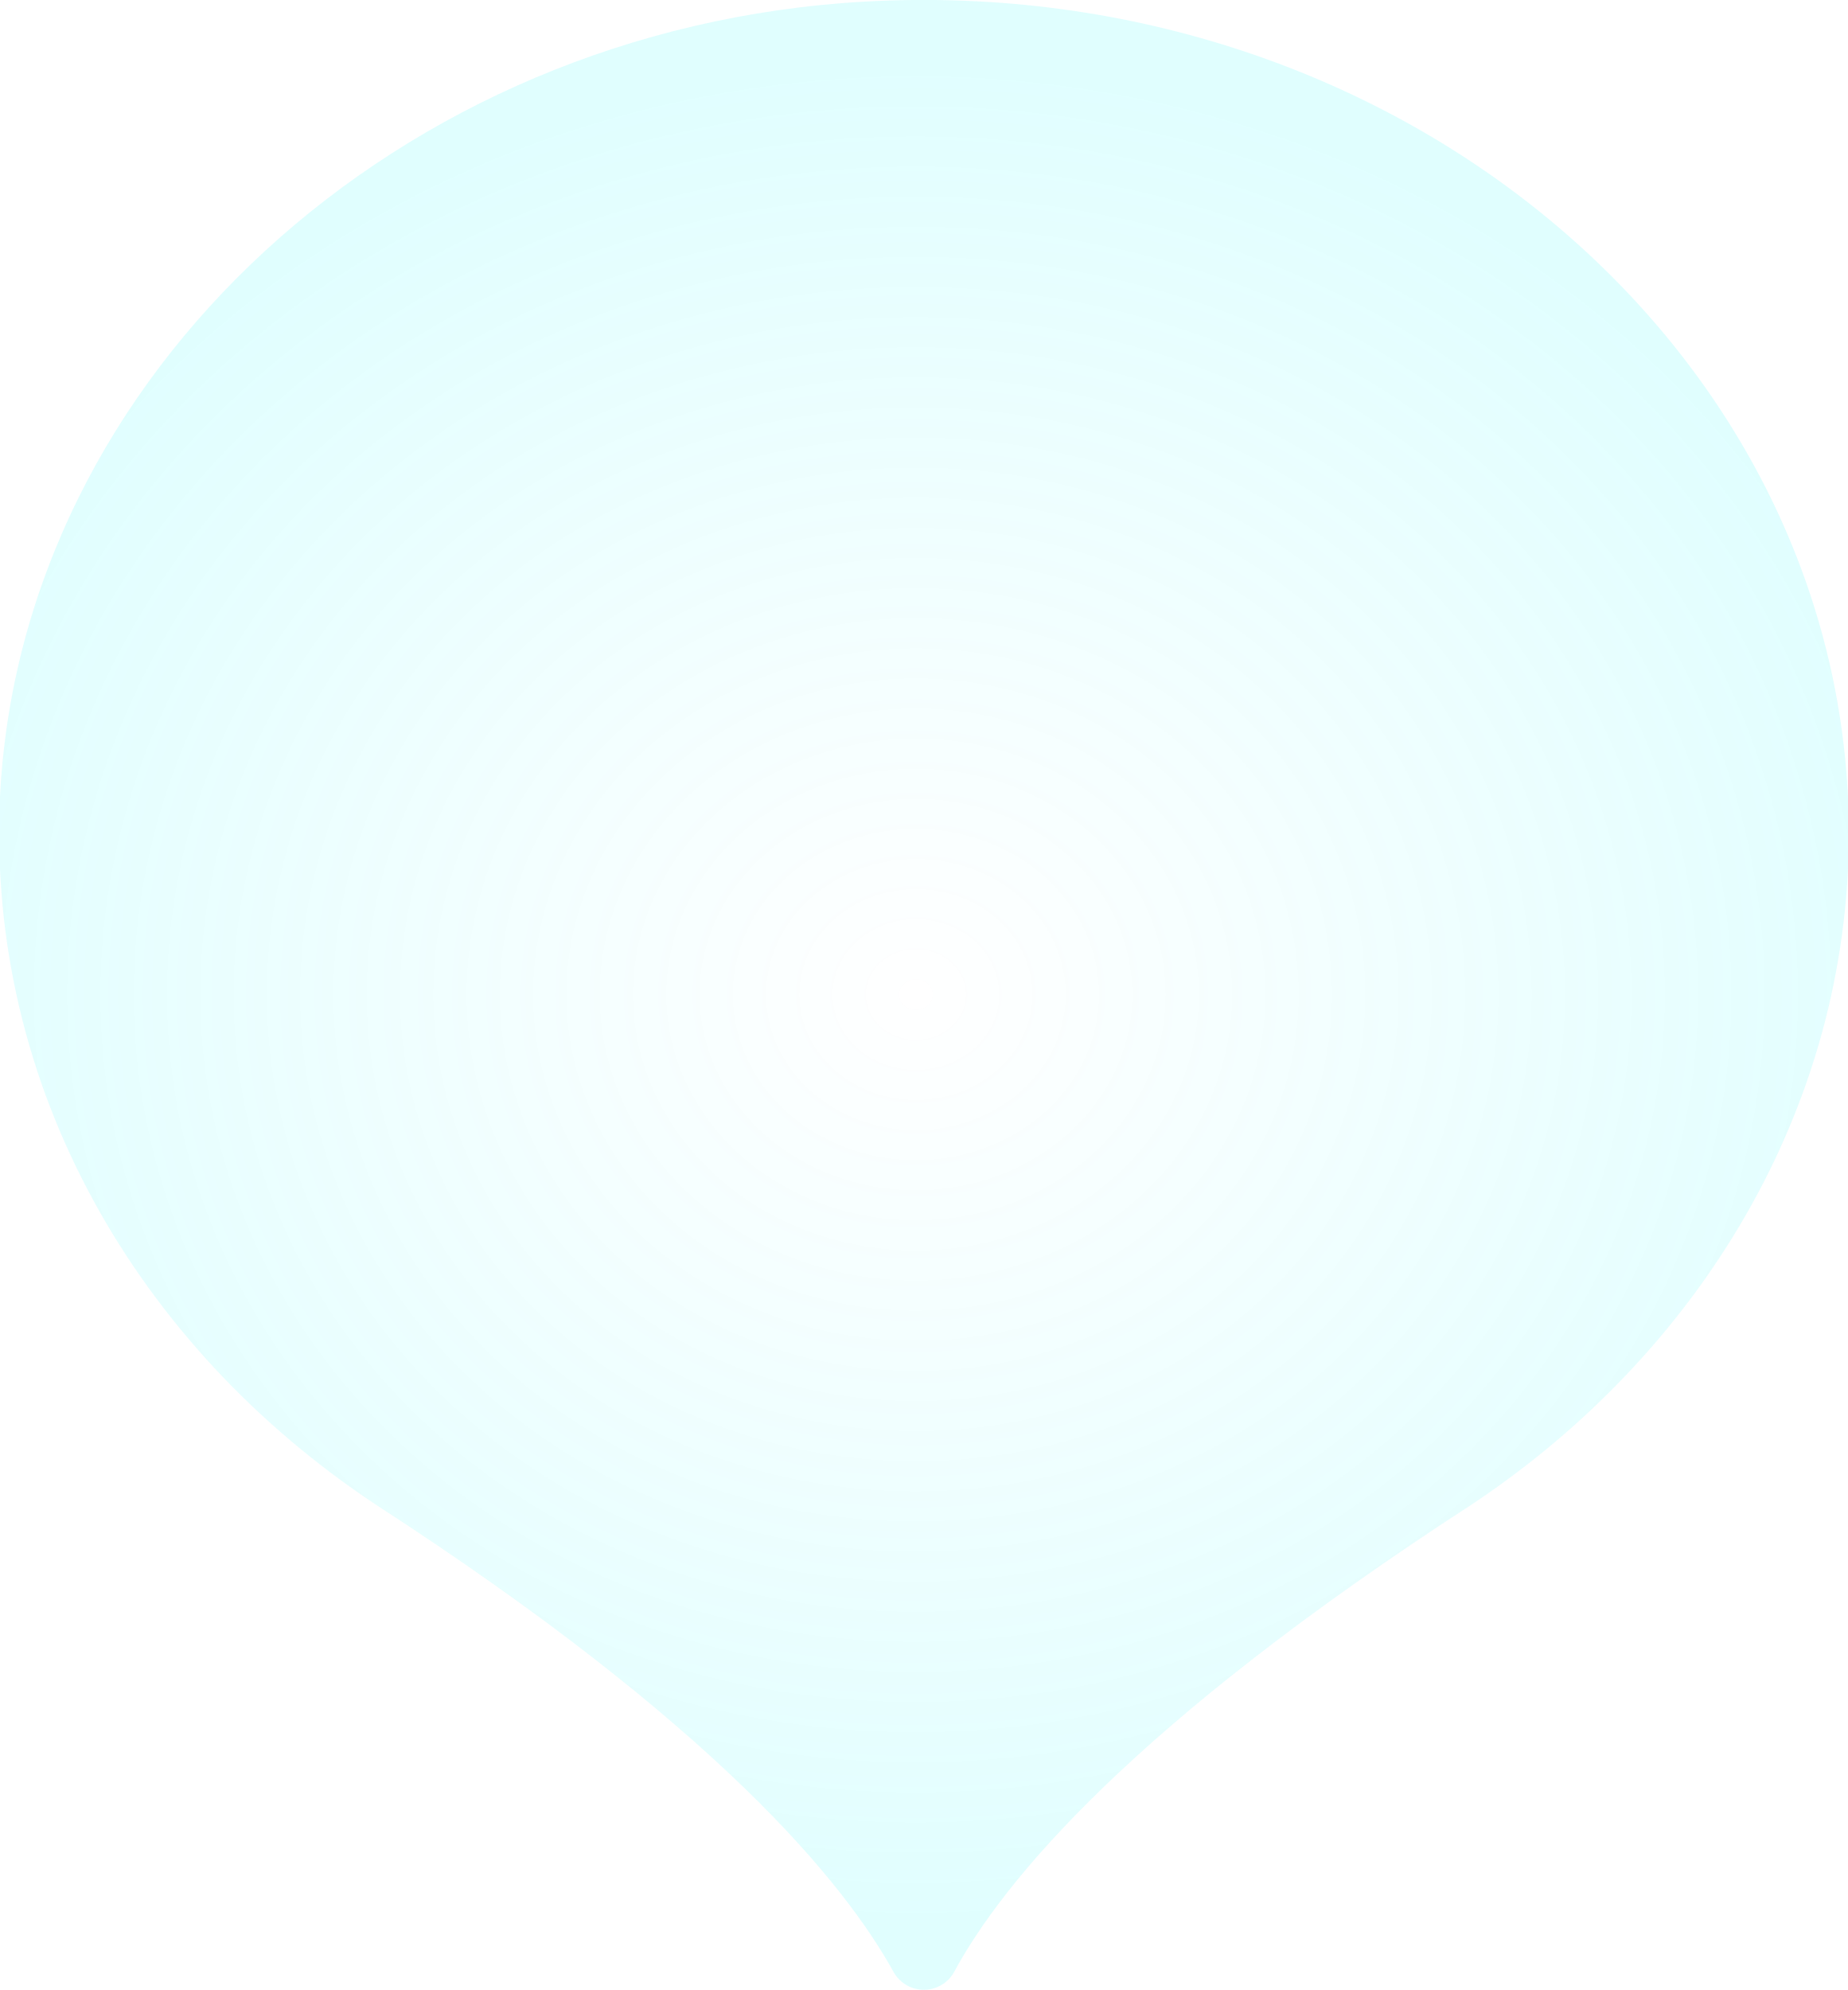
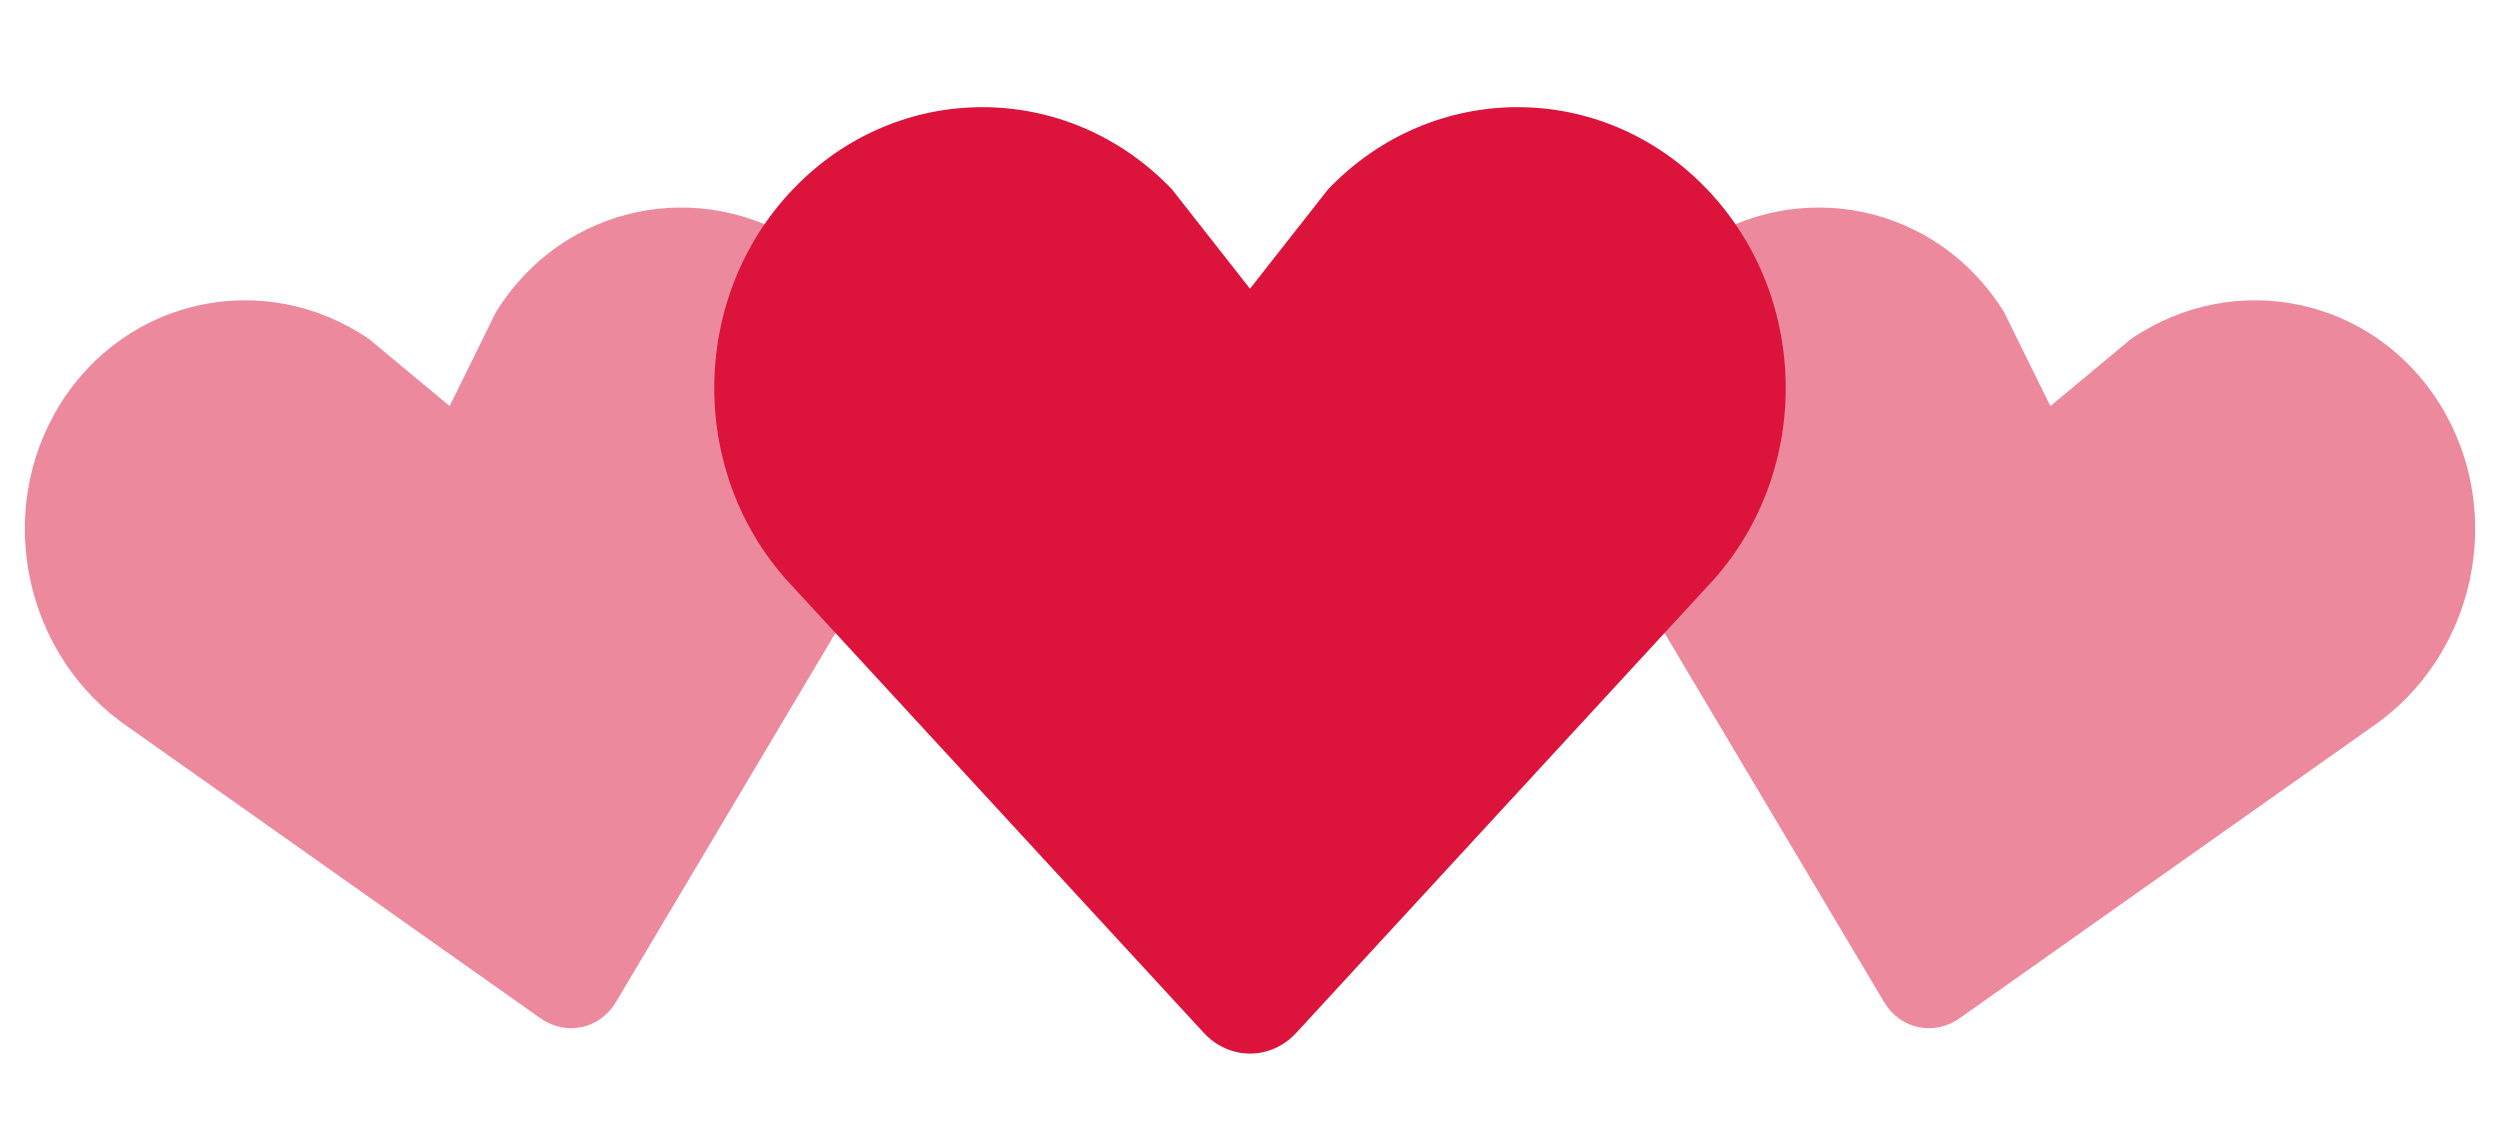
- <svg xmlns="http://www.w3.org/2000/svg" viewBox="0 0 80.95 87.17">
-   <defs>
-     <style>.cls-1{opacity:0.2;fill:url(#未命名的渐变_66);}</style>
-     <radialGradient id="未命名的渐变_66" cx="-284.28" cy="-5.38" r="38.8" gradientTransform="translate(367.05 49.16) scale(1.15 1.04)" gradientUnits="userSpaceOnUse">
-       <stop offset="0" stop-color="#00f7fa" stop-opacity="0" />
-       <stop offset="1" stop-color="#00f7fa" stop-opacity="0.6" />
-     </radialGradient>
-   </defs>
-   <g id="图层_2" data-name="图层 2">
-     <g id="图层_1-2" data-name="图层 1">
-       <path class="cls-1" d="M81,36.5C81,15.57,61.41-1.25,37.88.07,17.42,1.22.91,16.44,0,34.9c-.6,12.72,6,24.06,16.45,31h0C31.36,75.55,37,82.47,39.17,86.42a1.52,1.52,0,0,0,2.61,0c2.15-4,7.81-10.87,22.72-20.53h0C74.46,59.25,81,48.56,81,36.5Z" />
-     </g>
-   </g>
+ <svg xmlns="http://www.w3.org/2000/svg" width="140" height="64" viewBox="0 0 140 64" fill="#DC143C">
+   <path d="M30.262 57.02L7.195 40.723c-5.84-3.976-7.56-12.06-3.842-18.063 3.715-6 11.467-7.65 17.306-3.68l4.52 3.76 2.6-5.274c3.717-6.002 11.47-7.65 17.305-3.68 5.84 3.97 7.56 12.054 3.842 18.062L34.49 56.118c-.897 1.512-2.793 1.915-4.228.9z" fill-opacity=".5">
+     <animate attributeName="fill-opacity" begin="0s" dur="1.4s" values="0.5;1;0.5" calcMode="linear" repeatCount="indefinite" />
+   </path>
+   <path d="M105.512 56.12l-14.44-24.272c-3.716-6.008-1.996-14.093 3.843-18.062 5.835-3.97 13.588-2.322 17.306 3.68l2.6 5.274 4.52-3.76c5.84-3.97 13.592-2.32 17.307 3.68 3.718 6.003 1.998 14.088-3.842 18.064L109.74 57.02c-1.434 1.014-3.33.61-4.228-.9z" fill-opacity=".5">
+     <animate attributeName="fill-opacity" begin="0.7s" dur="1.4s" values="0.5;1;0.5" calcMode="linear" repeatCount="indefinite" />
+   </path>
+   <path d="M67.408 57.834l-23.01-24.98c-5.864-6.15-5.864-16.108 0-22.248 5.86-6.14 15.37-6.14 21.234 0L70 16.168l4.368-5.562c5.863-6.14 15.375-6.14 21.235 0 5.863 6.14 5.863 16.098 0 22.247l-23.007 24.98c-1.43 1.556-3.757 1.556-5.188 0z" />
</svg>
